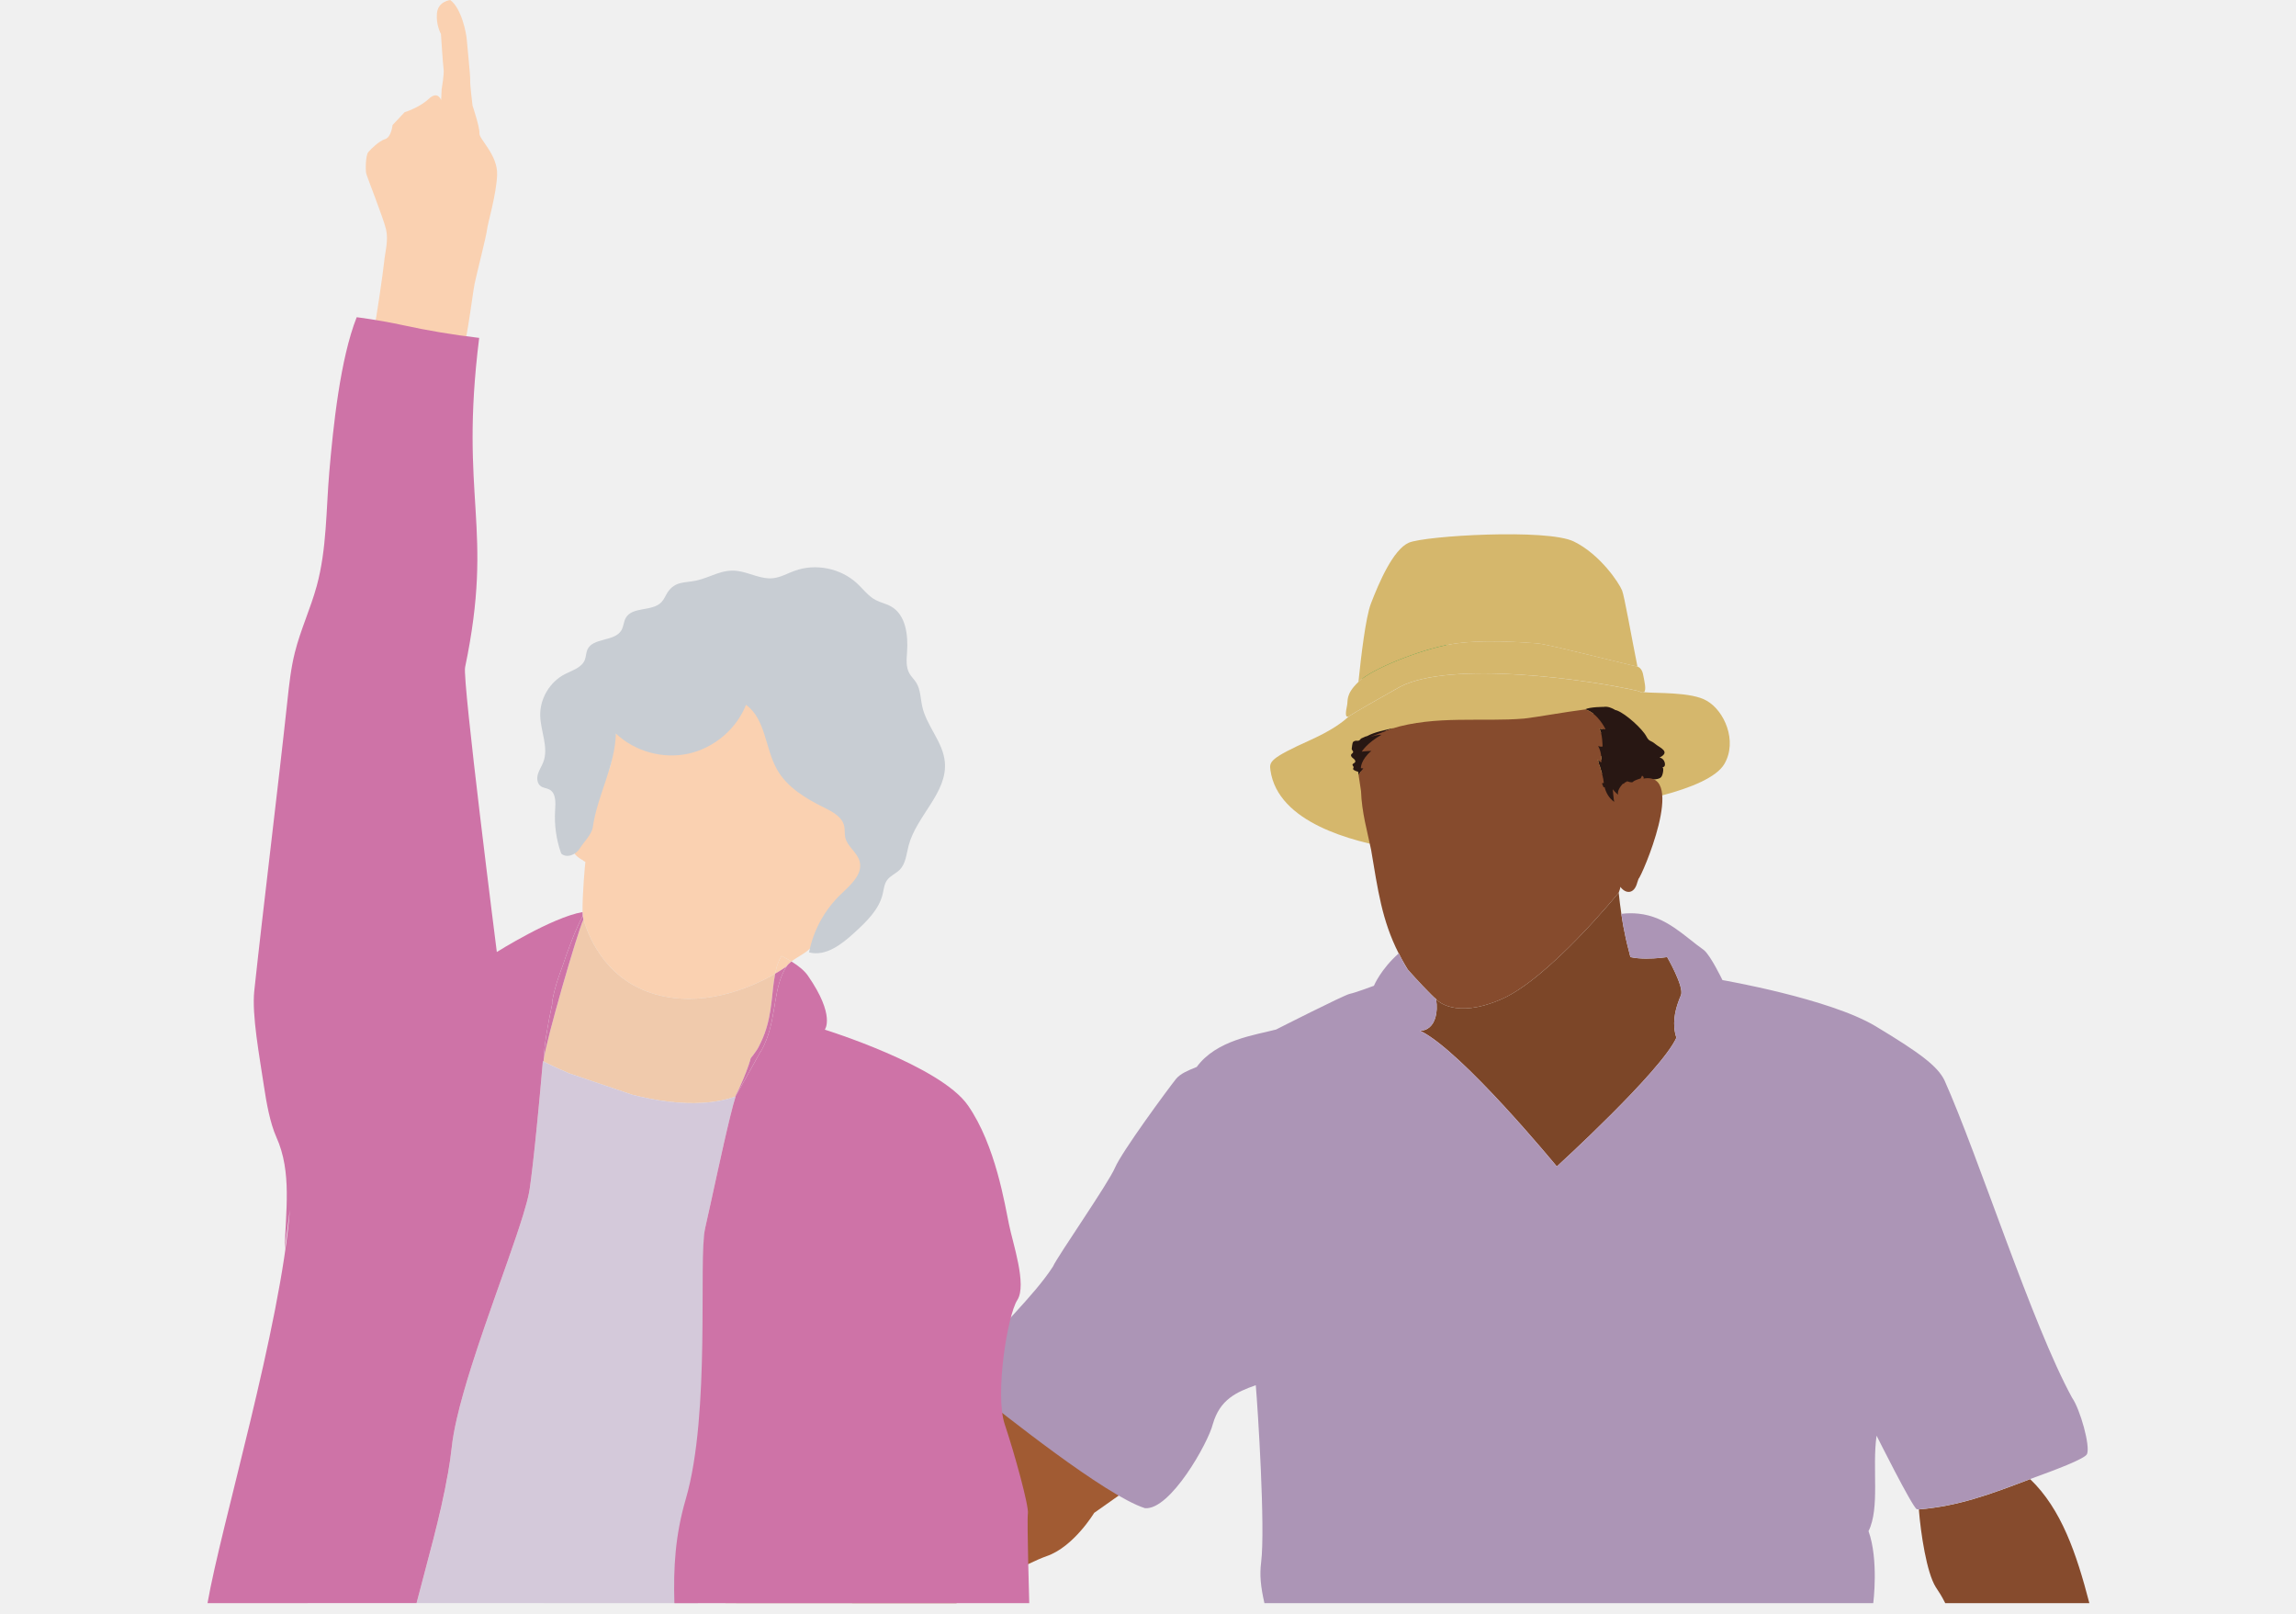
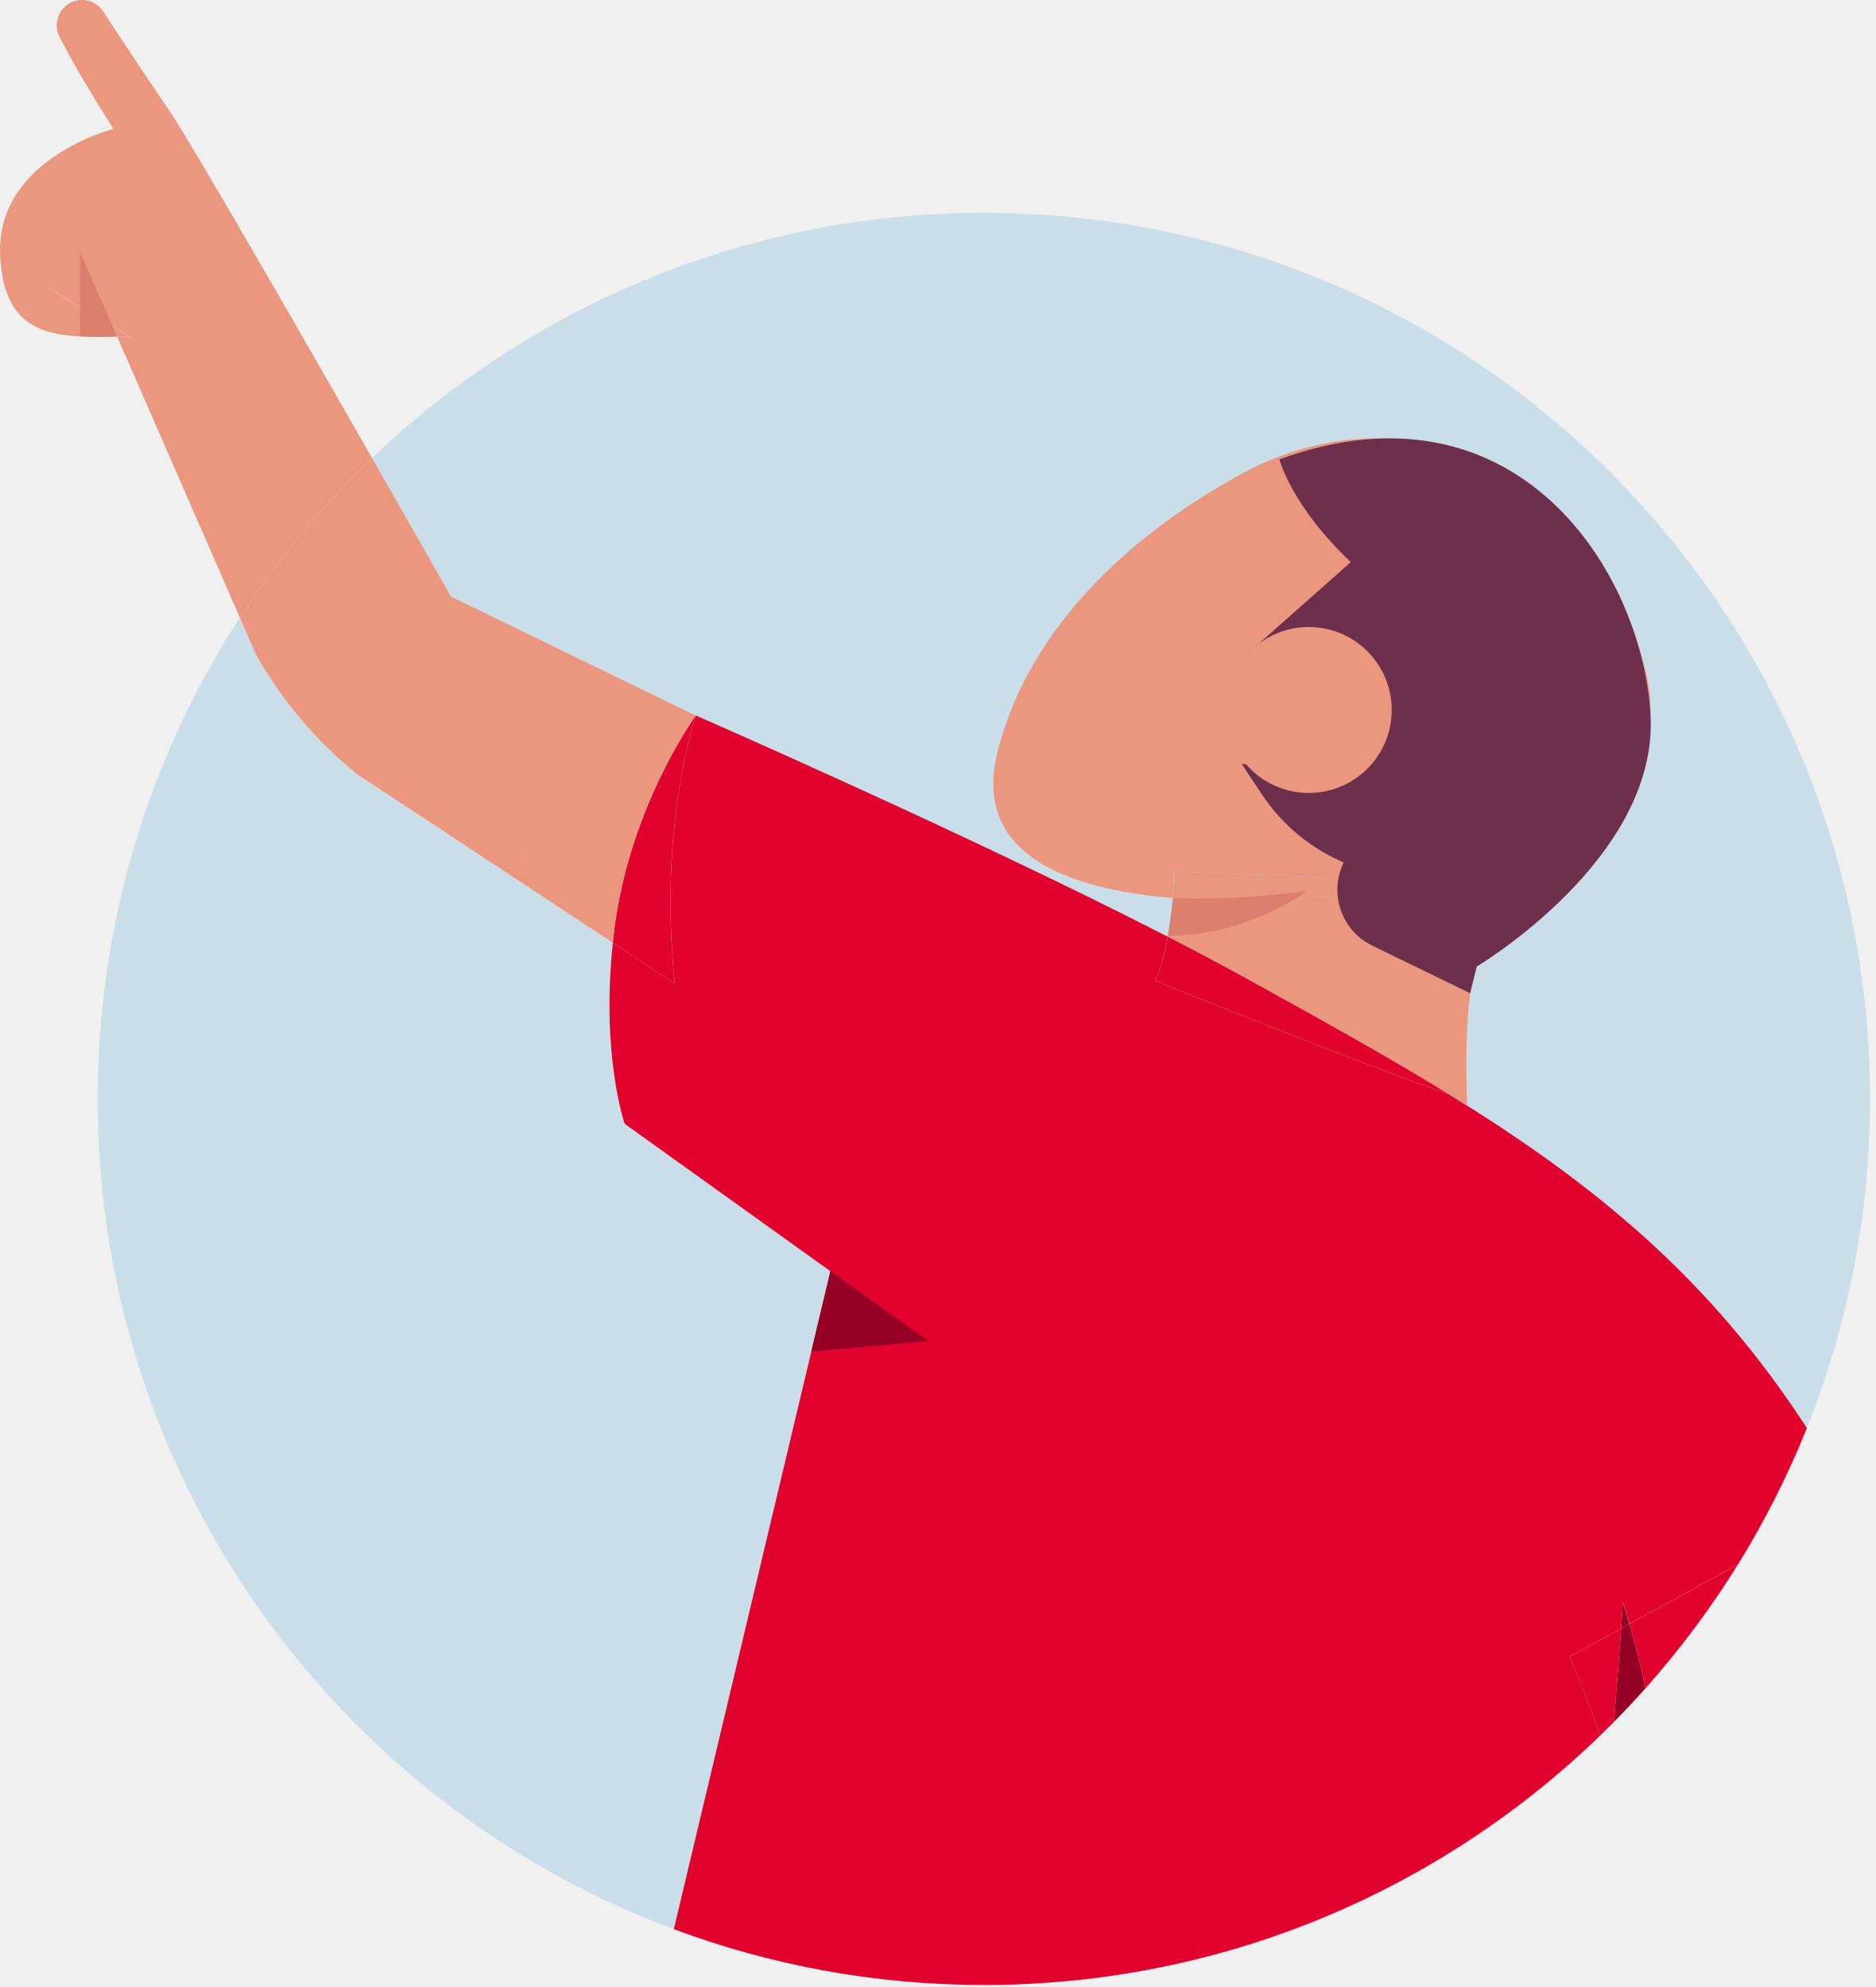
- <svg xmlns="http://www.w3.org/2000/svg" width="343" height="241" viewBox="0 0 343 241" fill="none">
-   <mask id="mask0_4402_6733" style="mask-type:alpha" maskUnits="userSpaceOnUse" x="0" y="0" width="343" height="241">
-     <rect y="0.003" width="343" height="240" fill="#D9D9D9" />
-   </mask>
-   <g mask="url(#mask0_4402_6733)">
-     <path d="M211.769 82.046L202.028 104.776L228.787 88.804L211.769 82.046Z" fill="#00973A" />
-     <path d="M142.874 239.445C147.729 236.709 153.485 233.421 156.359 232.42C160.407 231.03 163.459 225.956 163.459 225.956C163.459 225.956 167.376 223.18 170.882 220.724C165.603 215.83 159.476 209.579 156.552 206.378C151.088 208.796 144.91 210.636 141.931 213.061C137.231 216.921 120.738 230.911 117.72 233.922C115.63 236.004 112.271 237.149 108.353 239.427L142.874 239.445Z" fill="#A15B33" />
-     <path d="M290.605 239.445H312.132C310.205 232.037 307.957 225.397 303.287 220.918C297.297 223.198 292.57 224.96 286.657 225.445C286.942 229.016 287.817 234.87 289.182 237.041C289.764 237.952 289.958 238.176 290.605 239.445Z" fill="#864B2D" />
-     <path d="M254.974 104.666C252.717 103.298 247.189 103.579 245.607 103.384C245.458 103.488 245.227 103.479 244.842 103.235C236.998 101.426 216.765 98.649 209.181 102.564C206.969 103.791 202.179 106.515 201.491 107C200.545 107.901 198.894 109.098 195.854 110.484C189.673 113.27 189.609 113.765 189.791 115.042C190.905 122.877 202.026 125.696 208.401 126.756C221.878 128.66 236.717 125.732 248.299 118.659C248.299 118.712 248.318 118.749 248.322 118.795C252.613 117.666 256.437 116.098 257.606 114.1C259.601 110.662 257.589 106.145 254.974 104.666Z" fill="#D5B76C" />
-     <path d="M216.557 96.257C221.201 95.405 227.998 95.976 229.784 96.107C232.004 96.384 243.028 99.266 244.619 99.555C243.763 95.287 242.644 88.942 242.327 88.195C241.883 87.089 239.087 82.83 235.131 80.882C231.167 78.919 212.819 80.02 210.467 81.053C208.116 82.087 206.008 87.007 204.803 90.143C204.019 92.191 203.326 98.033 202.937 101.852C202.937 101.839 202.937 101.839 202.95 101.821C204.938 99.923 211.922 97.113 216.557 96.257Z" fill="#D5B76C" />
-     <path d="M209.176 102.555C216.733 98.65 237.025 101.418 244.837 103.221C245.222 103.476 245.454 103.488 245.602 103.371C245.992 103.063 245.629 101.649 245.539 101.114C245.413 100.371 245.249 99.815 244.619 99.547C243.069 99.266 231.972 96.37 229.783 96.099C227.999 95.967 221.201 95.396 216.557 96.253C211.921 97.105 204.939 99.914 202.949 101.813C202.934 101.831 202.934 101.831 202.934 101.85C200.968 103.73 201.421 104.613 201.226 105.425C201.059 106.204 200.887 107.31 201.466 106.984C201.466 106.984 201.493 107.002 201.519 106.984C202.179 106.506 206.964 103.788 209.176 102.555Z" fill="#D5B76C" />
-     <path d="M247.923 113.15C249.64 112.279 247.931 111.659 247.347 111.165C246.541 110.48 246.404 110.843 245.947 109.978C245.344 108.854 242.948 106.661 241.583 106.121C241.469 106.071 241.379 106.071 241.275 106.035C241.244 106.017 241.185 105.972 241.172 105.963C240.818 105.776 240.206 105.46 239.545 105.582C239.545 105.582 237.56 105.568 236.794 105.945L236.808 105.949C237.261 106.067 237.664 106.307 238.032 106.593C238.027 106.797 238 107.009 238.004 107.264C238.082 107.69 238.557 107.953 238.938 108.238C239.169 108.401 239.356 108.645 239.418 108.886C239.269 108.868 239.115 108.849 238.92 108.818C239.033 108.981 239.119 109.222 239.187 109.479C239.069 109.569 238.932 109.638 238.86 109.755C238.56 110.19 239.267 110.765 238.982 111.196C238.887 111.327 238.716 111.419 238.602 111.532C238.167 111.989 238.656 112.57 239.214 112.964C239.228 113.132 239.232 113.286 239.237 113.417C239.123 113.468 238.997 113.512 238.91 113.567C238.892 113.576 238.906 113.604 238.887 113.621C238.779 113.521 238.68 113.417 238.68 113.417C238.68 113.417 238.73 113.567 238.806 113.798C238.779 113.947 238.814 114.11 238.919 114.246C238.928 114.26 238.946 114.273 238.96 114.292C239.078 114.663 239.214 115.112 239.328 115.529C239.138 115.923 238.843 116.317 238.979 116.712C239.115 117.106 239.088 117.469 239.55 117.586C239.364 118.003 239.654 118.973 239.949 119.339C240.031 118.981 240.709 120.046 240.86 120.382C241.005 120.722 241.38 119.657 241.789 119.757C242.097 119.834 242.419 119.612 242.542 119.354C242.664 119.095 242.664 118.813 242.736 118.538C242.912 117.804 243.593 117.21 244.381 116.889C245.169 116.562 246.057 116.458 246.927 116.417C247.367 116.399 247.856 116.363 248.147 116.081C248.437 115.8 248.662 114.476 248.242 114.549C249.036 114.776 248.82 113.277 247.923 113.15Z" fill="#281713" />
-     <path d="M208.101 108.754C206.964 109.044 205.379 109.311 204.245 109.933C204.209 109.943 204.173 109.96 204.146 109.969C204.037 109.987 203.919 110.015 203.834 110.078C203.761 110.137 203.331 110.264 203.282 110.35C202.914 110.926 202.624 110.377 202.117 110.834C202.044 110.907 201.931 111.745 201.931 111.848C201.931 112.03 202.17 112.152 202.148 112.334C202.126 112.488 201.926 112.551 201.854 112.692C201.745 112.9 201.968 113.127 202.157 113.268C202.351 113.399 202.564 113.648 202.433 113.848C202.33 114.002 202.039 114.047 202.049 114.237C202.053 114.364 202.216 114.455 202.216 114.587C202.216 114.682 202.135 114.754 202.143 114.853C202.153 114.935 202.221 114.976 202.275 115.016C202.461 115.135 202.674 115.215 202.887 115.261C202.914 115.374 202.933 115.542 202.955 115.641C202.977 115.687 202.986 115.76 202.992 115.791C203.042 115.623 203.154 115.437 203.277 115.27C203.459 115.216 203.63 115.129 203.712 114.967C203.835 114.686 203.726 114.324 203.911 114.088C204.043 113.916 204.322 113.807 204.296 113.594C204.287 113.499 204.205 113.417 204.192 113.318C204.133 113.083 204.414 112.914 204.649 112.841C204.93 112.747 205.201 112.647 205.483 112.551C205.546 112.533 205.609 112.506 205.646 112.457C205.736 112.325 205.569 112.161 205.423 112.094C205.274 112.026 205.079 111.944 205.093 111.781C205.31 111.695 205.532 111.604 205.681 111.432C205.831 111.256 205.885 110.96 205.727 110.793C205.636 110.698 205.477 110.608 205.513 110.481C205.541 110.404 205.627 110.373 205.704 110.345C206.049 110.25 206.411 110.168 206.711 109.974C207.183 109.666 207.259 109.321 207.011 109.204L207.922 108.85L208.101 108.754Z" fill="#281713" />
-     <path d="M209.415 143.268C209.681 143.753 209.962 144.242 210.269 144.739C210.291 144.767 210.315 144.8 210.335 144.824C211.355 146.007 214.033 148.852 214.518 149.188C214.518 149.197 214.545 149.21 214.545 149.224C214.547 149.234 214.546 149.241 214.548 149.251C214.624 149.338 217.278 152.289 224.29 149.242C231.409 146.149 241.819 133.323 241.819 133.323C241.964 132.943 242.063 132.634 242.063 132.449C242.852 133.536 244.143 133.581 244.596 131.796C244.65 131.61 244.71 131.424 244.787 131.238C245.19 131.044 252.086 115.157 245.529 116.285C245.529 116.285 245.529 116.195 245.552 116.063L245.312 115.841L245.103 116.257C245.103 116.257 244.152 116.534 243.952 116.769C243.827 116.955 243.241 116.751 242.992 116.656C243.01 116.691 243.055 116.691 243.068 116.728C242.525 116.919 242.597 117.086 242.597 117.086C242.543 117.054 242.503 117.054 242.448 117.041C242.068 117.457 241.573 118.115 241.732 118.69C241.341 118.418 240.93 117.883 240.93 117.883C240.93 117.883 241.056 119.387 241.147 119.764C240.305 119.161 239.893 118.309 239.707 117.548C239.653 117.566 239.603 117.575 239.539 117.594C239.476 117.39 239.417 117.195 239.312 117C239.407 116.982 239.502 116.955 239.593 116.928C239.593 116.86 239.566 116.796 239.566 116.737C239.525 115.926 238.669 113.425 238.669 113.425C238.669 113.425 239.262 114.023 239.221 113.819C239.221 113.593 239.316 112.383 238.742 111.418C239.131 111.577 239.407 111.5 239.407 111.5C239.407 111.5 239.407 109.515 238.913 108.826C239.434 108.917 239.855 108.921 239.855 108.921C239.855 108.921 238.692 106.462 236.801 105.959C233.688 106.357 229.555 107.118 227.684 107.322C221.53 107.848 214.413 106.801 207.91 108.826L204.678 110.072C204.678 110.072 205.961 109.655 206.36 109.755C204.193 110.983 203.432 112.261 203.432 112.261C203.432 112.261 204.406 112.142 204.864 112.157C203.259 113.488 203.296 114.739 203.296 114.739L203.672 114.762C203.672 114.762 203.114 115.355 202.983 115.8C202.979 115.768 202.968 115.691 202.946 115.655C203.064 116.452 203.196 117.308 203.322 118.143C203.436 121.356 204.264 124.169 204.831 126.929C205.84 132.903 206.433 137.439 208.948 142.393C208.957 142.385 208.964 142.378 208.972 142.371C209.127 142.69 209.274 142.99 209.415 143.268Z" fill="#864B2D" />
-     <path d="M214.544 149.224C214.544 149.21 214.517 149.197 214.517 149.188C214.033 148.852 211.354 146.007 210.335 144.824C210.314 144.801 210.291 144.768 210.269 144.739C210.29 144.774 210.308 144.807 210.33 144.842C211.349 146.029 214.023 148.87 214.512 149.206C214.512 149.215 214.539 149.233 214.539 149.242C214.539 149.242 214.545 149.249 214.547 149.251C214.545 149.24 214.546 149.233 214.544 149.224Z" fill="#864B2D" />
-     <path d="M208.976 142.372C208.967 142.381 208.96 142.387 208.952 142.394C209.099 142.684 209.254 142.976 209.415 143.268C209.274 142.99 209.128 142.69 208.976 142.372Z" fill="#864B2D" />
-     <path d="M249.06 142.947L249.056 142.948C249.06 142.955 251.622 147.379 251.12 148.629C251.12 148.627 251.121 148.626 251.121 148.625C251.642 147.412 249.06 142.947 249.06 142.947Z" fill="#CE73A7" />
-     <path d="M243.437 142.428C243.483 142.604 243.519 142.77 243.567 142.947C244.265 143.107 245.064 143.166 245.832 143.173C245.065 143.165 244.268 143.107 243.572 142.947C243.523 142.771 243.483 142.602 243.437 142.428Z" fill="#CE73A7" />
-     <path d="M242.528 138.42C242.506 138.297 242.48 138.174 242.459 138.049C242.48 138.172 242.505 138.298 242.528 138.42Z" fill="#CE73A7" />
-     <path d="M243.054 140.914C242.993 140.657 242.935 140.402 242.879 140.147C242.934 140.399 242.993 140.658 243.054 140.914Z" fill="#CE73A7" />
-     <path d="M250.713 149.67C250.232 151.023 249.771 153.007 250.434 154.992C250.436 154.988 250.44 154.982 250.442 154.978C249.774 153.001 250.233 151.025 250.713 149.67Z" fill="#CE73A7" />
-     <path d="M212.13 153.936C212.141 153.941 212.153 153.949 212.164 153.954C213.25 153.936 214.079 153.213 214.438 151.961C214.071 153.215 213.227 153.936 212.13 153.936Z" fill="#CE73A7" />
-     <path d="M224.29 149.242C217.277 152.289 214.624 149.337 214.547 149.251C214.704 150.313 214.652 151.228 214.437 151.961C214.078 153.213 213.25 153.936 212.163 153.954C218.365 156.936 232.574 174.219 232.574 174.219C232.574 174.219 248.182 159.99 250.434 154.993C249.771 153.007 250.232 151.023 250.713 149.671C250.857 149.263 251.003 148.907 251.12 148.63C251.622 147.379 249.059 142.956 249.055 142.949C249.025 142.954 247.502 143.188 245.831 143.174C245.063 143.167 244.264 143.108 243.566 142.948C243.517 142.771 243.481 142.605 243.436 142.429C243.298 141.917 243.17 141.411 243.052 140.915C242.992 140.659 242.933 140.401 242.878 140.148C242.75 139.572 242.633 138.998 242.527 138.422C242.505 138.299 242.479 138.174 242.458 138.051C242.368 137.537 242.284 137.02 242.207 136.492C242.21 136.492 242.213 136.492 242.215 136.492C242.063 135.463 241.928 134.421 241.818 133.324C241.819 133.323 231.408 146.15 224.29 149.242Z" fill="#7C4628" />
-     <path d="M243.437 142.428C243.301 141.917 243.172 141.411 243.054 140.914C243.171 141.411 243.3 141.917 243.437 142.428Z" fill="#CE73A7" />
-     <path d="M214.437 151.961C214.651 151.228 214.703 150.313 214.547 149.251C214.545 149.249 214.539 149.242 214.539 149.242C214.699 150.308 214.648 151.224 214.437 151.961Z" fill="#CE73A7" />
-     <path d="M242.879 140.148C242.752 139.569 242.634 138.995 242.528 138.421C242.634 138.996 242.751 139.572 242.879 140.148Z" fill="#CE73A7" />
-     <path d="M245.832 143.173C247.503 143.188 249.026 142.953 249.056 142.948L249.055 142.947C249.055 142.947 247.517 143.187 245.832 143.173Z" fill="#CE73A7" />
-     <path d="M251.121 148.63C251.003 148.906 250.857 149.262 250.714 149.67C250.856 149.269 251.001 148.916 251.118 148.645C251.119 148.639 251.119 148.633 251.121 148.63Z" fill="#CE73A7" />
-     <path d="M232.569 174.242C232.569 174.242 248.208 159.982 250.436 155.002C250.434 154.998 250.434 154.996 250.434 154.992C248.182 159.989 232.573 174.218 232.573 174.218C232.573 174.218 218.364 156.936 212.162 153.953C212.149 153.953 212.138 153.958 212.124 153.958C218.305 156.886 232.569 174.242 232.569 174.242Z" fill="#CE73A7" />
-     <path d="M242.208 136.491C242.284 137.019 242.367 137.536 242.458 138.05C242.367 137.534 242.292 137.012 242.216 136.491C242.213 136.491 242.211 136.491 242.208 136.491Z" fill="#CE73A7" />
-     <path d="M145.388 207.632C149.847 211.126 165.058 223.333 171.04 225.254C174.828 225.599 180.501 215.467 181.18 212.712C182.241 209.001 184.72 207.913 187.601 206.889C187.904 210.351 189.042 228.209 188.403 233.325C188.161 235.259 188.326 236.929 188.893 239.445H279.846C279.754 239.034 279.846 239.445 279.846 239.445C279.846 239.445 280.685 232.981 279.139 228.681C280.865 225.246 279.651 219.228 280.344 214.425C280.344 214.425 285.664 225.07 286.353 225.413C286.39 225.436 286.562 225.418 286.653 225.431C292.616 224.928 297.247 223.197 303.283 220.904C307.107 219.522 311.48 217.873 311.779 217.171C312.3 215.979 310.754 210.478 309.549 208.761C303.527 197.751 295.629 172.846 290.477 161.331C289.448 159.278 287.042 157.385 280.177 153.261C273.299 149.138 257.317 146.383 257.317 146.383C257.317 146.383 255.59 142.776 254.566 141.914C251.603 139.821 248.977 136.9 244.765 136.461C243.972 136.379 243.132 136.373 242.216 136.49C242.292 137.01 242.367 137.532 242.458 138.049C242.479 138.173 242.506 138.296 242.528 138.42C242.633 138.994 242.752 139.569 242.878 140.146C242.934 140.401 242.993 140.657 243.053 140.913C243.171 141.41 243.3 141.917 243.436 142.427C243.483 142.601 243.524 142.77 243.572 142.946C244.267 143.106 245.065 143.164 245.832 143.172C247.517 143.186 249.055 142.946 249.055 142.946L249.056 142.947L249.06 142.946C249.06 142.946 251.642 147.411 251.121 148.624C251.121 148.625 251.12 148.626 251.12 148.628C251.119 148.632 251.119 148.638 251.117 148.643C250.999 148.915 250.855 149.267 250.712 149.669C250.233 151.024 249.773 153 250.442 154.978C250.439 154.982 250.436 154.988 250.434 154.992C250.435 154.995 250.435 154.998 250.437 155.001C248.207 159.981 232.57 174.242 232.57 174.242C232.57 174.242 218.306 156.886 212.125 153.959C212.138 153.959 212.149 153.954 212.163 153.954C212.152 153.949 212.14 153.941 212.129 153.936C213.226 153.936 214.07 153.214 214.437 151.961C214.648 151.223 214.7 150.307 214.54 149.242C214.54 149.233 214.512 149.215 214.512 149.205C214.023 148.87 211.349 146.03 210.33 144.841C210.309 144.807 210.29 144.773 210.269 144.739C210.047 144.455 209.751 143.931 209.415 143.268C209.254 142.975 209.098 142.684 208.951 142.394C206.234 144.812 205.251 147.23 205.251 147.23C205.251 147.23 202.491 148.267 201.63 148.44C200.778 148.616 190.637 153.764 190.637 153.764C187.497 154.597 181.733 155.314 178.779 159.355C177.456 159.895 176.364 160.329 175.68 161.149C174.32 162.867 167.614 171.984 166.576 174.39C165.558 176.777 157.985 187.622 157.305 189.162C154.509 193.53 148.51 199.064 145.791 202.729C145.619 203.241 143.04 204.967 143.39 205.838C143.453 205.983 144.201 206.663 145.388 207.632Z" fill="#AC95B6" />
-     <path d="M67.264 0.003C67.264 0.003 65.449 0.188 65.278 1.966C65.107 3.745 65.876 5.076 65.876 5.076C65.876 5.076 66.159 9.593 66.269 10.322C66.378 11.052 65.977 13.346 65.977 13.346L65.901 14.955C65.901 14.955 65.426 13.473 64.044 14.775C62.661 16.079 60.441 16.764 60.441 16.764L58.64 18.681C58.64 18.681 58.466 20.484 57.54 20.774C56.614 21.064 55.423 22.24 55.017 22.723C54.612 23.205 54.584 25.357 54.711 25.909C54.836 26.459 57.295 32.622 57.675 34.275C58.054 35.928 57.527 37.673 57.389 39.097C57.253 40.52 56.177 47.958 55.896 49.009C55.615 50.06 55.308 51.384 55.308 51.384C55.308 51.384 67.598 54.288 68.523 54.008C69.448 53.727 70.569 43.959 70.902 42.374C71.234 40.791 72.672 35.182 72.758 34.293C72.844 33.404 74.159 29.067 74.265 26.101C74.371 23.136 71.547 20.76 71.627 19.934C71.707 19.107 70.592 15.768 70.592 15.768C70.592 15.768 70.189 12.497 70.24 11.963C70.292 11.429 69.814 7.074 69.739 5.989C69.664 4.903 68.939 1.242 67.264 0.003Z" fill="#FAD1B1" />
-     <path d="M79.282 176.451C79.264 176.58 79.248 176.706 79.231 176.831C79.248 176.706 79.264 176.581 79.282 176.451Z" fill="#CE73A7" />
-     <path d="M73.874 193.906C73.375 195.321 72.869 196.763 72.374 198.207C72.869 196.764 73.375 195.321 73.874 193.906Z" fill="#CE73A7" />
-     <path d="M67.464 216.327C67.399 216.917 67.323 217.518 67.233 218.13C67.323 217.518 67.399 216.917 67.464 216.327Z" fill="#CE73A7" />
-     <path d="M79.205 177.029C79.18 177.214 79.155 177.393 79.131 177.565C79.155 177.393 79.18 177.214 79.205 177.029Z" fill="#CE73A7" />
-     <path d="M79.362 175.824C79.346 175.949 79.33 176.072 79.314 176.195C79.33 176.072 79.346 175.949 79.362 175.824Z" fill="#CE73A7" />
-     <path d="M75.805 188.441C75.501 189.31 75.183 190.205 74.86 191.118C75.183 190.205 75.501 189.311 75.805 188.441Z" fill="#CE73A7" />
-     <path d="M87.135 137.181C87.601 138.955 90.122 146.786 98.8 148.735C106.028 150.358 112.761 147.198 115.804 145.424C116.026 144.281 116.307 143.466 116.762 142.786C117.293 143.051 117.782 143.325 118.235 143.603C119.151 142.885 120.408 142.364 121.199 141.462L121.194 141.461C121.205 141.453 121.214 141.455 121.224 141.448C121.847 140.961 122.198 140.265 122.494 139.525C122.976 138.686 123.414 137.795 123.825 136.881C124.239 136.553 124.649 136.652 125.307 135.881C126.501 134.484 129.467 129.219 130.027 127.465C130.19 126.902 130.334 126.246 130.088 125.687C129.836 125.136 129.028 124.793 128.586 125.23C130.208 121.391 130.328 119.463 131.004 115.347C131.248 113.889 131.382 112.38 131.08 110.926C130.711 109.124 129.701 107.534 128.688 106.006C127.891 104.801 127.068 103.605 125.98 102.664C124.686 101.555 123.077 100.896 121.484 100.3C116.603 98.481 111.411 97.16 106.232 97.694C101.057 98.24 95.889 100.924 93.436 105.517C92.364 107.513 91.848 109.771 91.565 112.026C91.436 113.059 91.343 114.113 90.939 115.071C90.529 116.028 90.357 113.804 89.334 113.963C88.977 114.015 88.588 113.989 88.262 114.158C87.849 114.369 87.642 114.854 87.503 115.303C86.835 117.359 86.329 121.321 86.379 124.435C86.071 125.551 85.838 126.679 85.851 127.537C86.264 128.024 86.795 128.347 87.131 128.512C87.141 128.532 87.149 128.563 87.156 128.573L87.452 128.731C87.411 128.95 86.982 133.6 87.027 136.222C87.034 136.221 87.043 136.219 87.05 136.217C87.077 136.557 87.104 136.87 87.135 137.181Z" fill="#FAD1B1" />
-     <path d="M115.804 145.424C116.888 144.791 117.509 144.333 117.509 144.333C117.702 144.06 117.953 143.823 118.235 143.603C117.782 143.325 117.293 143.052 116.762 142.786C116.307 143.467 116.026 144.282 115.804 145.424Z" fill="#FAD1B1" />
-     <path d="M87.134 137.181C87.103 136.87 87.076 136.557 87.05 136.216C87.043 136.218 87.034 136.22 87.027 136.222C87.032 136.433 87.037 136.635 87.047 136.817C87.047 136.818 87.075 136.951 87.134 137.181Z" fill="#FAD1B1" />
-     <path d="M81.227 158.249C81.224 158.35 81.218 158.463 81.217 158.555C81.537 158.719 82.961 159.436 85.076 160.328C88.08 161.349 91.418 162.481 94.487 163.517C96.256 163.96 98.093 164.324 99.933 164.541C103.386 164.949 106.84 164.843 109.828 163.789L109.847 163.791C109.847 163.791 109.853 163.782 109.854 163.781C109.845 163.785 109.824 163.787 109.824 163.787C110.672 162.155 111.402 160.343 111.819 159.13C111.824 159.089 111.852 159.025 111.878 158.973C111.925 158.774 111.977 158.63 112.036 158.478C112.075 158.332 112.116 158.146 112.148 158.055C112.455 157.687 112.731 157.3 112.986 156.929C113.036 156.832 113.115 156.729 113.182 156.638C113.389 156.282 113.545 155.924 113.715 155.569C115.225 152.443 115.261 149.025 115.601 146.651C115.665 146.203 115.731 145.796 115.804 145.423C112.762 147.198 106.028 150.357 98.801 148.734C90.123 146.785 87.601 138.955 87.136 137.18C87.141 137.233 87.145 137.294 87.151 137.347C86.242 139.307 81.597 155.342 81.227 158.249Z" fill="#F0CAAC" />
-     <path d="M104.261 239.445C103.998 233.671 104.149 228.21 105.889 222.254C109.649 209.348 104.309 188.106 105.337 183.443C106.187 179.749 107.928 171.42 109.119 166.618C109.421 165.397 109.689 164.401 109.897 163.771C109.896 163.771 109.896 163.771 109.896 163.771C109.892 163.77 109.892 163.773 109.889 163.773C109.87 163.772 109.864 163.776 109.854 163.781C109.853 163.783 109.848 163.792 109.848 163.792L109.829 163.79C106.841 164.844 103.387 164.95 99.933 164.542C98.094 164.325 96.256 163.96 94.487 163.518C91.419 162.482 88.08 161.35 85.077 160.329C82.961 159.437 81.537 158.721 81.217 158.556C81.218 158.464 81.225 158.351 81.227 158.25C81.212 158.37 81.202 158.476 81.202 158.549C81.199 158.547 81.194 158.545 81.192 158.542C81.165 158.523 81.128 158.502 81.115 158.494C81.113 158.494 81.105 158.489 81.105 158.489C81.105 158.489 81.102 158.522 81.098 158.573C81.091 158.651 81.08 158.78 81.064 158.964C81.063 158.975 81.062 158.982 81.061 158.992C81.048 159.135 81.034 159.308 81.016 159.505C81.008 159.59 80.998 159.699 80.991 159.793C80.979 159.925 80.969 160.051 80.954 160.201C80.909 160.713 80.855 161.319 80.792 162.003C80.785 162.077 80.779 162.149 80.773 162.225C80.763 162.328 80.754 162.435 80.744 162.542C80.735 162.63 80.727 162.72 80.719 162.811C80.708 162.93 80.697 163.051 80.685 163.174C80.676 163.275 80.668 163.376 80.657 163.479C80.651 163.556 80.643 163.634 80.636 163.711C80.623 163.856 80.609 164.005 80.595 164.153C80.585 164.251 80.577 164.348 80.567 164.448C80.557 164.554 80.547 164.663 80.537 164.771C80.525 164.891 80.514 165.01 80.503 165.131C80.436 165.832 80.366 166.559 80.293 167.302C80.288 167.343 80.284 167.383 80.28 167.424C80.26 167.634 80.238 167.845 80.217 168.057C80.212 168.114 80.206 168.172 80.2 168.23C80.181 168.421 80.161 168.612 80.142 168.806C80.134 168.882 80.126 168.958 80.12 169.035C80.102 169.21 80.084 169.387 80.066 169.562C80.057 169.646 80.048 169.73 80.04 169.814C80.022 169.987 80.004 170.16 79.986 170.332C79.978 170.416 79.969 170.499 79.961 170.583C79.941 170.769 79.922 170.954 79.902 171.139C79.896 171.2 79.889 171.263 79.883 171.324C79.858 171.567 79.83 171.81 79.805 172.05L79.802 172.072C79.775 172.323 79.748 172.572 79.72 172.818C79.713 172.871 79.707 172.925 79.702 172.977C79.682 173.163 79.661 173.348 79.64 173.53C79.631 173.611 79.622 173.69 79.612 173.77C79.594 173.929 79.576 174.086 79.559 174.242C79.55 174.317 79.541 174.392 79.532 174.467C79.514 174.622 79.495 174.775 79.478 174.926C79.468 175.004 79.46 175.082 79.45 175.158C79.433 175.3 79.415 175.439 79.398 175.577C79.388 175.66 79.377 175.742 79.367 175.825C79.351 175.949 79.336 176.073 79.32 176.195C79.309 176.282 79.298 176.368 79.287 176.452C79.269 176.582 79.253 176.708 79.236 176.832C79.226 176.899 79.218 176.966 79.209 177.03C79.185 177.215 79.159 177.394 79.135 177.566C79.134 177.572 79.133 177.578 79.132 177.583C79.105 177.772 79.07 177.977 79.026 178.196C78.938 178.636 78.818 179.134 78.67 179.688C78.522 180.241 78.345 180.847 78.145 181.501C77.543 183.46 76.727 185.836 75.81 188.444C75.505 189.312 75.188 190.207 74.865 191.121C74.541 192.034 74.211 192.966 73.878 193.909C73.379 195.324 72.874 196.766 72.379 198.209C71.718 200.136 71.072 202.066 70.476 203.946C70.03 205.356 69.611 206.737 69.235 208.066C68.859 209.395 68.526 210.672 68.249 211.874C67.88 213.476 67.614 214.943 67.483 216.221C67.479 216.256 67.473 216.293 67.469 216.329C67.404 216.919 67.327 217.519 67.238 218.132C66.235 225.057 64.056 232.356 62.236 239.43L104.261 239.445Z" fill="#D4C9DA" />
-     <path d="M115.6 146.652C115.26 149.026 115.225 152.444 113.714 155.57C113.544 155.925 113.388 156.283 113.181 156.638C113.114 156.729 113.035 156.833 112.985 156.93C112.73 157.302 112.454 157.689 112.147 158.056C112.115 158.147 112.074 158.333 112.035 158.479C111.977 158.631 111.924 158.775 111.877 158.974C111.851 159.025 111.823 159.09 111.818 159.131C111.402 160.344 110.671 162.156 109.823 163.788C109.823 163.788 109.844 163.786 109.853 163.781C109.917 163.668 112.274 159.545 113.606 157.072C113.623 157.068 113.642 157.064 113.658 157.059C113.986 156.492 114.253 155.917 114.478 155.342L114.479 155.341C116.013 151.423 115.538 147.38 117.507 144.333C117.507 144.333 116.887 144.791 115.802 145.424C115.73 145.797 115.664 146.204 115.6 146.652Z" fill="#CE73A7" />
-     <path d="M83.96 144.516C83.96 144.516 82.934 147.072 82.504 149.521C82.484 149.631 82.489 149.759 82.504 149.894C81.749 153.348 81.281 156.447 81.227 158.249C81.597 155.342 86.241 139.307 87.15 137.348C87.144 137.295 87.14 137.234 87.135 137.181C87.074 136.951 87.046 136.817 87.046 136.817C86.061 138.655 84.966 141.486 83.96 144.515V144.516Z" fill="#CE73A7" />
-     <path d="M41.287 169.84C43.658 175.103 42.646 180.967 42.538 186.603C42.536 186.719 43.305 180.611 43.304 180.727C41.918 198.233 33.026 227.791 31 239.445L62.231 239.428C63.879 233.017 65.778 226.579 66.913 220.101C66.914 220.101 66.916 220.102 66.918 220.102C67.034 219.435 67.141 218.777 67.234 218.13C67.323 217.518 67.399 216.917 67.465 216.327C67.469 216.291 67.475 216.255 67.478 216.219C67.61 214.942 67.877 213.474 68.245 211.872C68.522 210.67 68.855 209.393 69.231 208.064C69.606 206.735 70.025 205.354 70.472 203.944C71.067 202.065 71.713 200.134 72.374 198.208C72.87 196.764 73.375 195.322 73.874 193.907C74.207 192.964 74.536 192.032 74.86 191.119C75.183 190.206 75.501 189.311 75.805 188.442C76.722 185.836 77.539 183.458 78.14 181.499C78.341 180.845 78.517 180.24 78.665 179.687C78.814 179.134 78.933 178.634 79.022 178.195C79.065 177.975 79.101 177.771 79.128 177.581C79.129 177.576 79.129 177.57 79.13 177.564C79.155 177.392 79.18 177.213 79.205 177.028C79.213 176.964 79.223 176.897 79.231 176.831C79.248 176.706 79.264 176.58 79.282 176.451C79.293 176.366 79.304 176.279 79.315 176.194C79.331 176.071 79.347 175.949 79.363 175.823C79.373 175.741 79.383 175.658 79.393 175.575C79.411 175.437 79.428 175.298 79.446 175.156C79.455 175.079 79.464 175.002 79.473 174.925C79.491 174.773 79.51 174.62 79.527 174.465C79.537 174.39 79.545 174.316 79.554 174.24C79.572 174.084 79.59 173.927 79.608 173.769C79.617 173.688 79.626 173.609 79.636 173.529C79.656 173.345 79.677 173.16 79.698 172.976C79.704 172.923 79.71 172.869 79.716 172.816C79.743 172.57 79.77 172.322 79.798 172.07L79.8 172.048C79.826 171.808 79.853 171.566 79.878 171.322C79.885 171.261 79.892 171.198 79.898 171.137C79.918 170.952 79.937 170.767 79.957 170.581C79.965 170.498 79.974 170.415 79.982 170.331C80 170.159 80.018 169.985 80.035 169.812C80.045 169.728 80.053 169.645 80.062 169.561C80.079 169.385 80.097 169.209 80.115 169.033C80.123 168.957 80.13 168.88 80.138 168.804C80.157 168.611 80.176 168.42 80.196 168.228C80.202 168.17 80.208 168.113 80.213 168.056C80.234 167.844 80.255 167.633 80.275 167.422C80.28 167.381 80.284 167.342 80.288 167.301C80.361 166.558 80.431 165.831 80.499 165.129C80.51 165.008 80.521 164.889 80.532 164.77C80.543 164.661 80.553 164.553 80.563 164.447C80.572 164.347 80.581 164.25 80.59 164.151C80.605 164.003 80.618 163.854 80.632 163.709C80.639 163.631 80.647 163.553 80.653 163.477C80.663 163.374 80.671 163.273 80.681 163.173C80.693 163.05 80.704 162.928 80.715 162.809C80.723 162.719 80.732 162.629 80.739 162.541C80.75 162.434 80.759 162.326 80.768 162.223C80.775 162.147 80.782 162.075 80.788 162.001C80.912 160.645 81.007 159.576 81.057 158.991C81.058 158.98 81.058 158.973 81.059 158.963C81.085 158.662 81.101 158.487 81.101 158.487C81.101 158.487 81.108 158.492 81.111 158.493C81.124 158.5 81.16 158.521 81.187 158.54C81.19 158.543 81.195 158.545 81.197 158.547C81.197 158.474 81.209 158.368 81.223 158.249C81.276 156.446 81.745 153.348 82.5 149.893C82.485 149.758 82.481 149.63 82.5 149.52C82.93 147.071 83.957 144.515 83.957 144.515H83.958C84.964 141.486 86.059 138.655 87.044 136.817C87.034 136.635 87.028 136.433 87.025 136.222C82.466 137.006 74.22 142.187 74.22 142.187C74.22 142.187 69.063 101.669 69.479 99.67C73.884 78.544 68.567 74.674 71.585 50.467C67.711 50.015 63.861 49.37 60.055 48.538C56.675 47.799 53.286 47.379 53.286 47.379C50.808 53.654 49.779 63.758 49.202 70.399C48.703 76.134 48.833 81.971 47.311 87.538C46.395 90.882 44.897 94.071 44.054 97.432C43.454 99.821 43.191 102.273 42.929 104.718C41.65 116.682 39.268 136.014 37.988 147.978C37.602 151.587 38.749 157.65 39.447 162.333C39.787 164.602 40.34 167.739 41.287 169.84Z" fill="#CE73A7" />
-     <path d="M153.76 239.445C153.76 239.445 153.397 227.161 153.557 226.039C153.718 224.918 151.571 217.117 150.088 212.694C148.609 208.258 150.504 196.449 151.974 194.173C153.456 191.881 151.275 185.623 150.733 182.863C150.137 180.077 148.758 171.068 144.601 165.099C140.473 159.139 123.217 153.785 123.217 153.785C123.217 153.785 124.848 151.73 120.71 145.746C120.202 145.007 119.343 144.285 118.235 143.603C117.954 143.824 117.702 144.06 117.509 144.333C115.54 147.38 116.014 151.422 114.481 155.341L114.48 155.342C114.254 155.918 113.987 156.492 113.66 157.059C113.643 157.064 113.624 157.068 113.607 157.072C112.276 159.546 109.919 163.668 109.855 163.782C109.86 163.776 109.872 163.772 109.889 163.773C109.893 163.773 109.892 163.771 109.896 163.771C109.896 163.771 109.896 163.771 109.897 163.771C109.689 164.401 109.421 165.397 109.119 166.618C107.928 171.42 106.188 179.75 105.338 183.443C104.309 188.106 106.205 211.003 102.445 223.91C100.87 229.3 100.586 234.125 100.748 239.443L153.76 239.445Z" fill="#CE73A7" />
-     <path d="M99.718 88.494C99.412 88.973 99.211 89.519 98.811 89.936C97.436 91.383 94.48 90.549 93.49 92.279C93.165 92.85 93.163 93.553 92.839 94.121C91.833 95.88 88.563 95.183 87.746 97.037C87.543 97.509 87.555 98.057 87.371 98.547C86.919 99.711 85.504 100.114 84.386 100.688C82.13 101.849 80.645 104.346 80.703 106.875C80.753 109.217 81.993 111.614 81.169 113.805C80.939 114.432 80.545 114.976 80.356 115.621C80.169 116.258 80.249 117.043 80.79 117.427C81.165 117.694 81.663 117.704 82.072 117.918C83.066 118.441 83.009 119.859 82.931 120.986C82.784 123.181 83.093 125.414 83.841 127.487C84.638 128.216 86.022 127.677 86.585 126.762C87.147 125.832 88.393 124.647 88.551 123.584C89.269 118.656 91.855 114.527 92.007 109.558C94.842 112.241 99.046 113.412 102.858 112.559C106.673 111.715 109.999 108.906 111.449 105.272C114.39 107.394 114.294 111.774 116.086 114.938C117.595 117.607 120.38 119.267 123.128 120.623C124.388 121.244 125.817 122.01 126.118 123.381C126.243 123.939 126.151 124.526 126.273 125.083C126.575 126.445 128.058 127.291 128.421 128.648C128.934 130.566 127.065 132.181 125.626 133.555C123.199 135.864 121.508 138.953 120.864 142.243C123.365 142.901 125.769 141.023 127.675 139.268C129.45 137.639 131.297 135.877 131.86 133.546C132.033 132.837 132.087 132.062 132.514 131.465C132.99 130.795 133.825 130.49 134.402 129.91C135.318 128.989 135.406 127.554 135.74 126.29C136.92 121.814 141.606 118.351 141.144 113.759C140.852 110.794 138.426 108.439 137.776 105.53C137.51 104.328 137.533 103.024 136.888 101.975C136.576 101.467 136.122 101.068 135.836 100.547C135.326 99.604 135.43 98.464 135.505 97.407C135.686 94.844 135.323 91.795 133.076 90.555C132.362 90.153 131.538 90.003 130.812 89.618C129.718 89.041 128.966 87.999 128.062 87.156C125.609 84.865 121.834 84.099 118.68 85.263C117.626 85.642 116.632 86.225 115.513 86.355C113.694 86.559 111.977 85.512 110.162 85.273C107.809 84.97 106.174 86.239 104.023 86.712C102.341 87.077 100.843 86.76 99.718 88.494Z" fill="#C8CDD3" />
+ <svg xmlns="http://www.w3.org/2000/svg" width="302" height="320" viewBox="0 0 302 320" fill="none">
+   <g clip-path="url(#clip0_6238_14679)">
+     <path d="M100.58 180.99C100.58 180.99 96.76 170.03 98.68 151.84L57.35 124.58C50.81 119.25 45.34 112.74 41.2 105.4L38.61 99.47C24.14 121.79 15.73 148.41 15.73 176.99C15.73 238.23 54.31 290.46 108.5 310.7L133.72 204.75L100.58 181V180.99Z" fill="#C9DEE9" />
+     <path d="M112.05 115.24C112.05 115.24 169.04 140.09 200.56 157.5C239.57 179.05 268.18 194.93 290.94 229.98C297.5 213.59 301.12 195.71 301.12 176.98C301.12 98.17 237.23 34.28 158.42 34.28C120.22 34.28 85.52 49.29 59.91 73.74C67.11 86.34 72.63 96.06 72.63 96.06L112.05 115.23V115.24Z" fill="#C9DEE9" />
+     <path d="M59.9 73.75C47.8 52.59 30.95 23.3 27.5 18.2C21.98 10.07 16.54 1.73 16.54 1.73C16.54 1.73 9.05 4.75 9.4 5.48C12 11.01 18.27 20.75 18.27 20.75C18.27 20.75 -0.62 25.56 0.02 41.01C0.59 54.88 9.62 54.27 18.85 54.2L18.5 53.39L8.02 46.46L20.98 54.2C20.27 54.2 19.57 54.2 18.86 54.2L38.62 99.46C44.71 90.07 51.86 81.44 59.92 73.75H59.9Z" fill="#EB9780" />
+     <path d="M20.96 54.2L8 46.46L18.48 53.39L18.83 54.2C19.54 54.2 20.25 54.2 20.95 54.2H20.96Z" fill="#EB9780" />
+     <path d="M57.35 124.58L98.68 151.84C98.77 151 98.86 150.16 98.98 149.29C101.56 129.58 112.05 115.24 112.05 115.24L72.63 96.07C72.63 96.07 67.11 86.35 59.91 73.75C51.85 81.44 44.7 90.07 38.61 99.46L41.2 105.39C45.34 112.74 50.82 119.25 57.35 124.57V124.58Z" fill="#EB9780" />
+     <path d="M98.68 151.84L108.67 158.43C105.94 132.99 112.05 115.24 112.05 115.24C112.05 115.24 101.57 129.58 98.98 149.29C98.87 150.16 98.77 151 98.68 151.84Z" fill="#E1032E" />
+     <path d="M252.73 266.81C254.54 270.98 256.18 275.21 257.68 279.49C258.42 278.77 259.16 278.04 259.89 277.3C260.24 272.95 260.72 266.89 261.04 262.26L252.73 266.81Z" fill="#E1032E" />
+     <path d="M279.85 251.95L262.37 261.53C263.13 264.17 264.16 267.99 264.97 271.88C270.48 265.69 275.47 259.03 279.85 251.95Z" fill="#E1032E" />
+     <path d="M266.3 281.53C266.28 281.53 266.27 281.53 266.25 281.54H266.3V281.53Z" fill="#970025" />
+     <path d="M261.31 257.99C261.25 259.13 261.16 260.61 261.04 262.26L262.37 261.53C261.75 259.37 261.31 257.99 261.31 257.99Z" fill="#970025" />
+     <path d="M262.37 261.53L261.04 262.26C260.72 266.89 260.24 272.95 259.89 277.3C261.63 275.54 263.32 273.73 264.97 271.88C264.15 267.98 263.13 264.17 262.37 261.53Z" fill="#970025" />
+     <path d="M233.25 176.2C221.63 172.3 186.04 157.97 186.04 157.97C186.96 155.85 187.6 153.32 188.05 150.86C155.99 134.4 112.05 115.23 112.05 115.23C112.05 115.23 105.95 132.98 108.67 158.42L98.68 151.83C96.76 170.01 100.58 180.98 100.58 180.98L133.72 204.73L108.5 310.68C124.04 316.49 140.86 319.67 158.43 319.67C197.01 319.67 232.01 304.35 257.69 279.48C256.19 275.21 254.56 270.98 252.74 266.8L261.05 262.25C261.16 260.6 261.26 259.12 261.32 257.98C261.32 257.98 261.76 259.36 262.38 261.52L279.86 251.94C284.16 244.99 287.88 237.65 290.95 229.98C275.08 205.54 256.36 190.42 233.26 176.2H233.25Z" fill="#E1032E" />
+     <path d="M233.25 176.2C234.5 176.62 235.63 177.92 236.25 178.07C236.25 178.07 235.44 161.11 237.8 155.65C240.16 150.18 270.99 132.22 265.01 108.15C261.28 93.1 252.84 81.23 240.31 74.93C227.74 68.61 212.8 69.38 200.41 76.05C186.81 83.38 166.64 97.78 160.68 120.88C156.42 137.37 171.4 143.17 188.83 144.62C189.03 142.09 189.04 140.35 189.04 140.35L233.22 142.04C233.22 142.04 209.33 146.33 188.83 144.62C188.69 146.42 188.45 148.61 188.04 150.86C192.49 153.14 196.71 155.38 200.55 157.5C212.36 164.02 223.21 170.03 233.24 176.2H233.25Z" fill="#EB9780" />
+     <path d="M233.23 142.04L189.05 140.35C189.05 140.35 189.05 142.1 188.84 144.62C209.34 146.33 233.23 142.04 233.23 142.04Z" fill="#EB9780" />
+     <path d="M233.25 176.2C223.22 170.03 212.37 164.02 200.56 157.5C196.72 155.38 192.5 153.15 188.05 150.86C187.61 153.32 186.97 155.85 186.04 157.97C186.04 157.97 221.63 172.3 233.25 176.2Z" fill="#E1032E" />
+     <path d="M188.93 144.63C188.93 144.63 199.44 145.13 210.47 143.46C210.47 143.46 201.08 150.68 188.07 150.73L188.93 144.62V144.63Z" fill="#DA806D" />
+     <path d="M13.21 8.14C15.458 8.14 17.28 6.318 17.28 4.07C17.28 1.822 15.458 0 13.21 0C10.962 0 9.14 1.822 9.14 4.07C9.14 6.318 10.962 8.14 13.21 8.14Z" fill="#EB9780" />
+     <path d="M18.87 54.19L12.87 40.58L12.92 54.17C12.92 54.17 15.23 54.37 18.87 54.19Z" fill="#DA806D" />
+     <path d="M206.01 73.97C206.01 73.97 207.94 81.5 217.51 90.52L201.13 105.05C201.13 105.05 220.8 97.61 222.5 110.74C223.53 127.43 199.93 123.01 199.93 123.01L203.15 127.87C206.26 132.57 210.63 136.3 215.76 138.63L216.35 138.9L216.09 139.53C214.1 144.41 216.24 150 220.98 152.3L236.72 159.95L237.8 155.65C237.8 155.65 267.07 138.26 265.77 115.15C264.47 92.04 244.21 60.08 206.01 73.98V73.97Z" fill="#6E2F4C" />
+     <path d="M210.74 127.7C218.119 127.7 224.1 121.718 224.1 114.34C224.1 106.961 218.119 100.98 210.74 100.98C203.361 100.98 197.38 106.961 197.38 114.34C197.38 121.718 203.361 127.7 210.74 127.7Z" fill="#EB9780" />
+     <path d="M133.71 204.73L149.5 215.96L130.64 217.65L133.71 204.73Z" fill="#970025" />
  </g>
+   <defs>
+     <clipPath id="clip0_6238_14679">
+       <rect width="301.12" height="319.68" fill="white" />
+     </clipPath>
+   </defs>
</svg>
